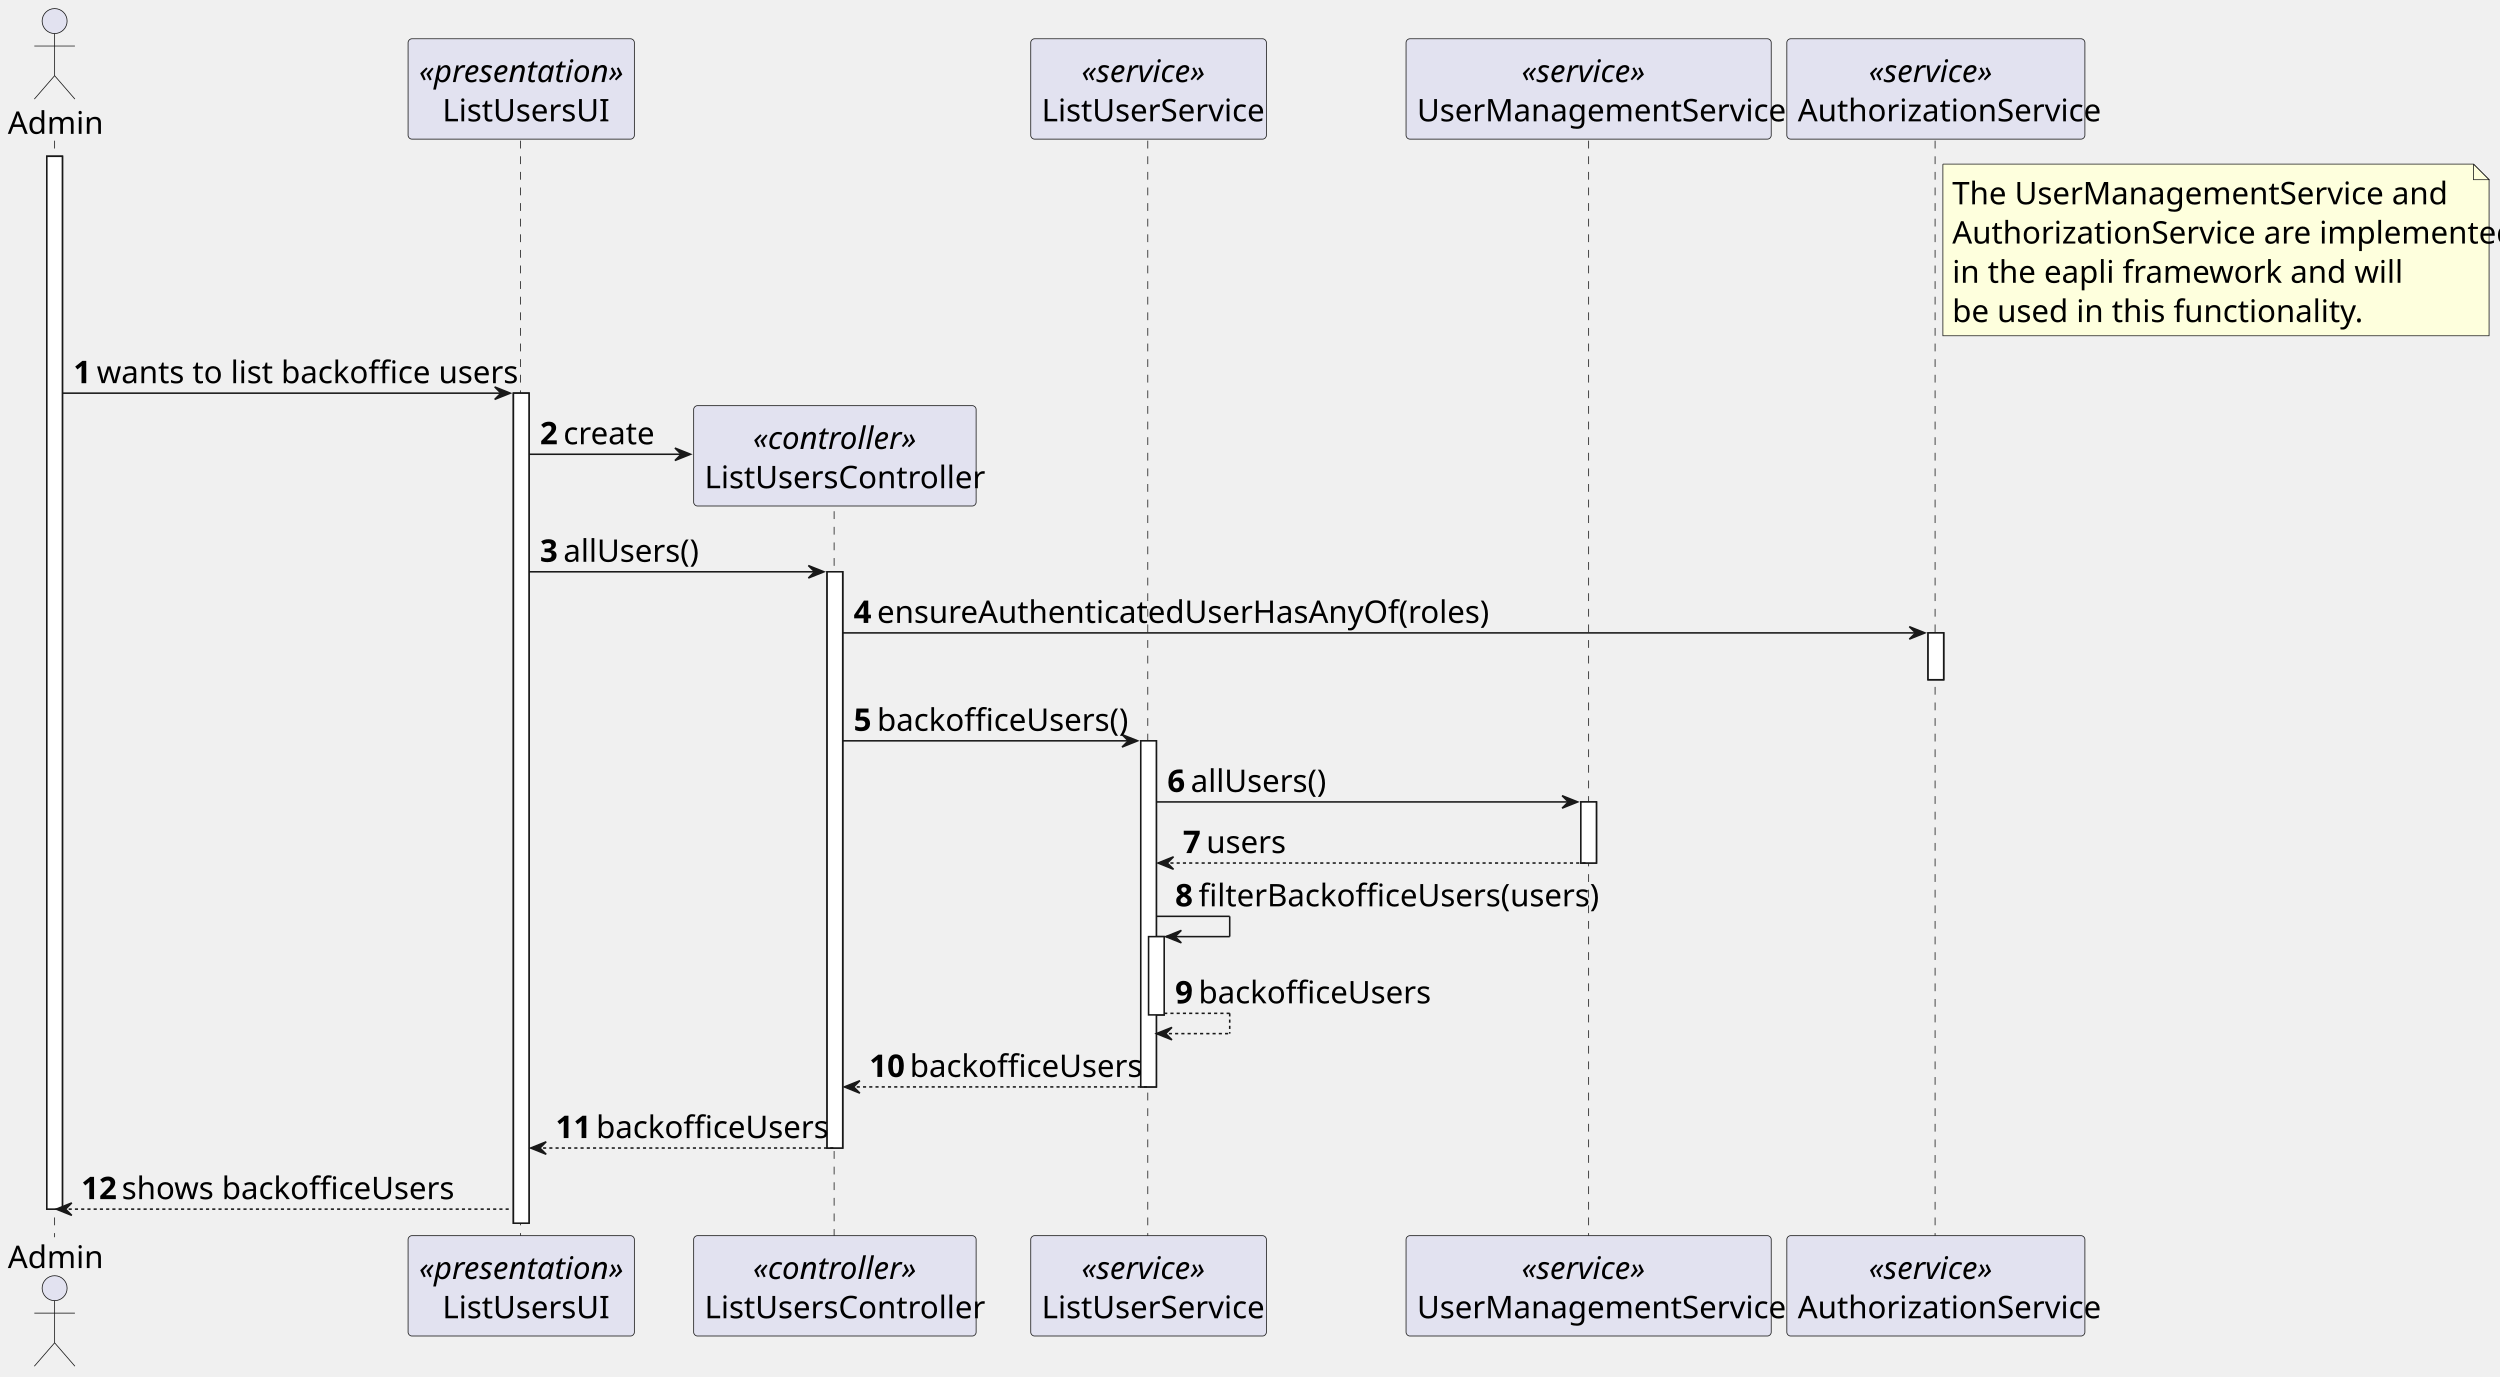
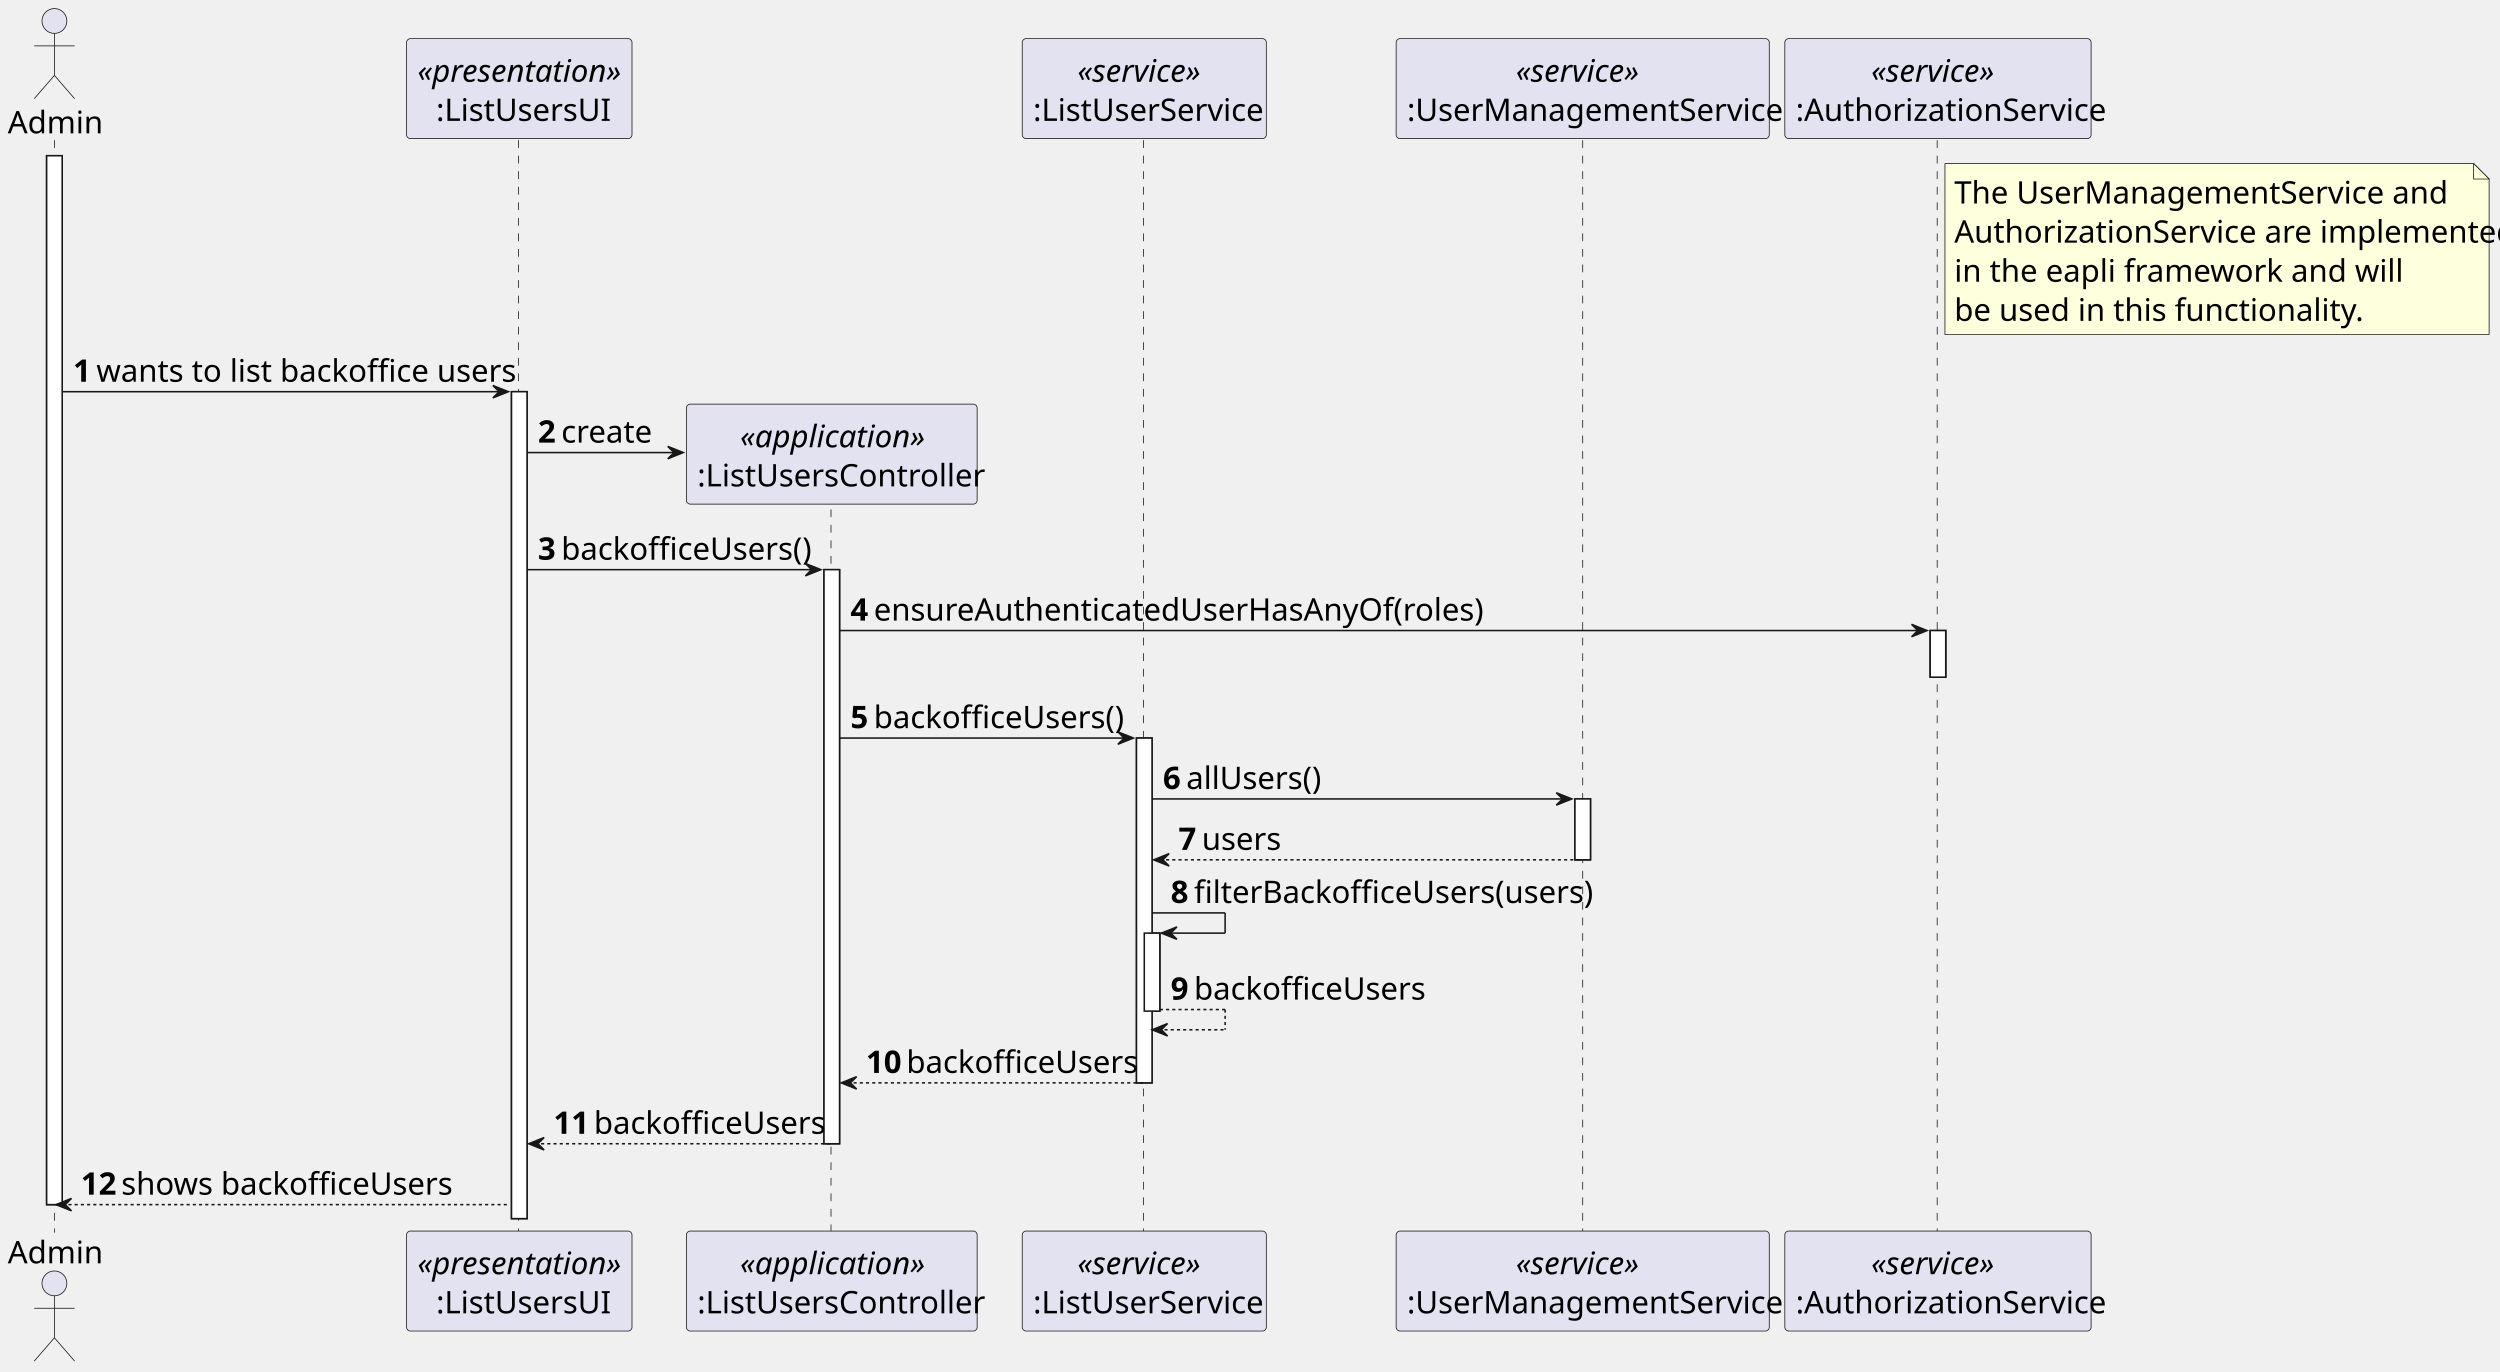
- <svg xmlns="http://www.w3.org/2000/svg" contentStyleType="text/css" height="882px" preserveAspectRatio="none" style="width:1602px;height:882px;background:#FFFFFF;" version="1.1" viewBox="0 0 1602 882" width="1602px" zoomAndPan="magnify">
+ <svg xmlns="http://www.w3.org/2000/svg" contentStyleType="text/css" height="882px" preserveAspectRatio="none" style="width:1608px;height:882px;background:#FFFFFF;" version="1.1" viewBox="0 0 1608 882" width="1608px" zoomAndPan="magnify">
  <defs />
  <g>
    <rect fill="#FFFFFF" height="674.656" style="stroke:#181818;stroke-width:1.0;" width="10" x="30" y="100.156" />
    <rect fill="#FFFFFF" height="531.875" style="stroke:#181818;stroke-width:1.0;" width="10" x="329" y="251.938" />
    <rect fill="#FFFFFF" height="369.25" style="stroke:#181818;stroke-width:1.0;" width="10" x="530" y="366.406" />
    <rect fill="#FFFFFF" height="221.781" style="stroke:#181818;stroke-width:1.0;" width="10" x="731" y="474.719" />
    <rect fill="#FFFFFF" height="50.156" style="stroke:#181818;stroke-width:1.0;" width="10" x="736" y="600.188" />
    <rect fill="#FFFFFF" height="39.156" style="stroke:#181818;stroke-width:1.0;" width="10" x="1013" y="513.875" />
-     <rect fill="#FFFFFF" height="30" style="stroke:#181818;stroke-width:1.0;" width="10" x="1235.5" y="405.562" />
+     <rect fill="#FFFFFF" height="30" style="stroke:#181818;stroke-width:1.0;" width="10" x="1241.5" y="405.562" />
    <line style="stroke:#181818;stroke-width:0.5;stroke-dasharray:5.0,5.0;" x1="35" x2="35" y1="90.156" y2="792.812" />
    <line style="stroke:#181818;stroke-width:0.5;stroke-dasharray:5.0,5.0;" x1="333.5" x2="333.5" y1="90.156" y2="792.812" />
    <line style="stroke:#181818;stroke-width:0.5;stroke-dasharray:5.0,5.0;" x1="534.5" x2="534.5" y1="307.594" y2="792.812" />
    <line style="stroke:#181818;stroke-width:0.5;stroke-dasharray:5.0,5.0;" x1="735.5" x2="735.5" y1="90.156" y2="792.812" />
    <line style="stroke:#181818;stroke-width:0.5;stroke-dasharray:5.0,5.0;" x1="1018" x2="1018" y1="90.156" y2="792.812" />
-     <line style="stroke:#181818;stroke-width:0.5;stroke-dasharray:5.0,5.0;" x1="1240" x2="1240" y1="90.156" y2="792.812" />
+     <line style="stroke:#181818;stroke-width:0.5;stroke-dasharray:5.0,5.0;" x1="1246" x2="1246" y1="90.156" y2="792.812" />
    <text fill="#000000" font-family="sans-serif" font-size="20" lengthAdjust="spacing" textLength="54" x="5" y="85.762">Admin</text>
    <ellipse cx="35" cy="13.5" fill="#E2E2F0" rx="8" ry="8" style="stroke:#181818;stroke-width:0.5;" />
    <path d="M35,21.5 L35,48.5 M22,29.5 L48,29.5 M35,48.5 L22,63.5 M35,48.5 L48,63.5 " fill="none" style="stroke:#181818;stroke-width:0.5;" />
    <text fill="#000000" font-family="sans-serif" font-size="20" lengthAdjust="spacing" textLength="54" x="5" y="812.574">Admin</text>
    <ellipse cx="35" cy="825.469" fill="#E2E2F0" rx="8" ry="8" style="stroke:#181818;stroke-width:0.5;" />
    <path d="M35,833.469 L35,860.469 M22,841.469 L48,841.469 M35,860.469 L22,875.469 M35,860.469 L48,875.469 " fill="none" style="stroke:#181818;stroke-width:0.5;" />
    <rect fill="#E2E2F0" height="64.312" rx="2.5" ry="2.5" style="stroke:#181818;stroke-width:0.5;" width="145" x="261.5" y="24.844" />
    <text fill="#000000" font-family="sans-serif" font-size="20" font-style="italic" lengthAdjust="spacing" textLength="131" x="268.5" y="52.605">«presentation»</text>
-     <text fill="#000000" font-family="sans-serif" font-size="20" lengthAdjust="spacing" textLength="101" x="283.5" y="77.762">ListUsersUI</text>
+     <text fill="#000000" font-family="sans-serif" font-size="20" lengthAdjust="spacing" textLength="107" x="280.5" y="77.762">:ListUsersUI</text>
    <rect fill="#E2E2F0" height="64.312" rx="2.5" ry="2.5" style="stroke:#181818;stroke-width:0.5;" width="145" x="261.5" y="791.812" />
    <text fill="#000000" font-family="sans-serif" font-size="20" font-style="italic" lengthAdjust="spacing" textLength="131" x="268.5" y="819.574">«presentation»</text>
-     <text fill="#000000" font-family="sans-serif" font-size="20" lengthAdjust="spacing" textLength="101" x="283.5" y="844.731">ListUsersUI</text>
-     <rect fill="#E2E2F0" height="64.312" rx="2.5" ry="2.5" style="stroke:#181818;stroke-width:0.5;" width="181" x="444.5" y="791.812" />
-     <text fill="#000000" font-family="sans-serif" font-size="20" font-style="italic" lengthAdjust="spacing" textLength="105" x="482.5" y="819.574">«controller»</text>
-     <text fill="#000000" font-family="sans-serif" font-size="20" lengthAdjust="spacing" textLength="167" x="451.5" y="844.731">ListUsersController</text>
-     <rect fill="#E2E2F0" height="64.312" rx="2.5" ry="2.5" style="stroke:#181818;stroke-width:0.5;" width="151" x="660.5" y="24.844" />
+     <text fill="#000000" font-family="sans-serif" font-size="20" lengthAdjust="spacing" textLength="107" x="280.5" y="844.731">:ListUsersUI</text>
+     <rect fill="#E2E2F0" height="64.312" rx="2.5" ry="2.5" style="stroke:#181818;stroke-width:0.5;" width="187" x="441.5" y="791.812" />
+     <text fill="#000000" font-family="sans-serif" font-size="20" font-style="italic" lengthAdjust="spacing" textLength="118" x="476" y="819.574">«application»</text>
+     <text fill="#000000" font-family="sans-serif" font-size="20" lengthAdjust="spacing" textLength="173" x="448.5" y="844.731">:ListUsersController</text>
+     <rect fill="#E2E2F0" height="64.312" rx="2.5" ry="2.5" style="stroke:#181818;stroke-width:0.5;" width="157" x="657.5" y="24.844" />
    <text fill="#000000" font-family="sans-serif" font-size="20" font-style="italic" lengthAdjust="spacing" textLength="86" x="693" y="52.605">«service»</text>
-     <text fill="#000000" font-family="sans-serif" font-size="20" lengthAdjust="spacing" textLength="137" x="667.5" y="77.762">ListUserService</text>
-     <rect fill="#E2E2F0" height="64.312" rx="2.5" ry="2.5" style="stroke:#181818;stroke-width:0.5;" width="151" x="660.5" y="791.812" />
+     <text fill="#000000" font-family="sans-serif" font-size="20" lengthAdjust="spacing" textLength="143" x="664.5" y="77.762">:ListUserService</text>
+     <rect fill="#E2E2F0" height="64.312" rx="2.5" ry="2.5" style="stroke:#181818;stroke-width:0.5;" width="157" x="657.5" y="791.812" />
    <text fill="#000000" font-family="sans-serif" font-size="20" font-style="italic" lengthAdjust="spacing" textLength="86" x="693" y="819.574">«service»</text>
-     <text fill="#000000" font-family="sans-serif" font-size="20" lengthAdjust="spacing" textLength="137" x="667.5" y="844.731">ListUserService</text>
-     <rect fill="#E2E2F0" height="64.312" rx="2.5" ry="2.5" style="stroke:#181818;stroke-width:0.5;" width="234" x="901" y="24.844" />
+     <text fill="#000000" font-family="sans-serif" font-size="20" lengthAdjust="spacing" textLength="143" x="664.5" y="844.731">:ListUserService</text>
+     <rect fill="#E2E2F0" height="64.312" rx="2.5" ry="2.5" style="stroke:#181818;stroke-width:0.5;" width="240" x="898" y="24.844" />
    <text fill="#000000" font-family="sans-serif" font-size="20" font-style="italic" lengthAdjust="spacing" textLength="86" x="975" y="52.605">«service»</text>
-     <text fill="#000000" font-family="sans-serif" font-size="20" lengthAdjust="spacing" textLength="220" x="908" y="77.762">UserManagementService</text>
-     <rect fill="#E2E2F0" height="64.312" rx="2.5" ry="2.5" style="stroke:#181818;stroke-width:0.5;" width="234" x="901" y="791.812" />
+     <text fill="#000000" font-family="sans-serif" font-size="20" lengthAdjust="spacing" textLength="226" x="905" y="77.762">:UserManagementService</text>
+     <rect fill="#E2E2F0" height="64.312" rx="2.5" ry="2.5" style="stroke:#181818;stroke-width:0.5;" width="240" x="898" y="791.812" />
    <text fill="#000000" font-family="sans-serif" font-size="20" font-style="italic" lengthAdjust="spacing" textLength="86" x="975" y="819.574">«service»</text>
-     <text fill="#000000" font-family="sans-serif" font-size="20" lengthAdjust="spacing" textLength="220" x="908" y="844.731">UserManagementService</text>
-     <rect fill="#E2E2F0" height="64.312" rx="2.5" ry="2.5" style="stroke:#181818;stroke-width:0.5;" width="191" x="1145" y="24.844" />
-     <text fill="#000000" font-family="sans-serif" font-size="20" font-style="italic" lengthAdjust="spacing" textLength="86" x="1197.5" y="52.605">«service»</text>
-     <text fill="#000000" font-family="sans-serif" font-size="20" lengthAdjust="spacing" textLength="177" x="1152" y="77.762">AuthorizationService</text>
-     <rect fill="#E2E2F0" height="64.312" rx="2.5" ry="2.5" style="stroke:#181818;stroke-width:0.5;" width="191" x="1145" y="791.812" />
-     <text fill="#000000" font-family="sans-serif" font-size="20" font-style="italic" lengthAdjust="spacing" textLength="86" x="1197.5" y="819.574">«service»</text>
-     <text fill="#000000" font-family="sans-serif" font-size="20" lengthAdjust="spacing" textLength="177" x="1152" y="844.731">AuthorizationService</text>
+     <text fill="#000000" font-family="sans-serif" font-size="20" lengthAdjust="spacing" textLength="226" x="905" y="844.731">:UserManagementService</text>
+     <rect fill="#E2E2F0" height="64.312" rx="2.5" ry="2.5" style="stroke:#181818;stroke-width:0.5;" width="197" x="1148" y="24.844" />
+     <text fill="#000000" font-family="sans-serif" font-size="20" font-style="italic" lengthAdjust="spacing" textLength="86" x="1203.5" y="52.605">«service»</text>
+     <text fill="#000000" font-family="sans-serif" font-size="20" lengthAdjust="spacing" textLength="183" x="1155" y="77.762">:AuthorizationService</text>
+     <rect fill="#E2E2F0" height="64.312" rx="2.5" ry="2.5" style="stroke:#181818;stroke-width:0.5;" width="197" x="1148" y="791.812" />
+     <text fill="#000000" font-family="sans-serif" font-size="20" font-style="italic" lengthAdjust="spacing" textLength="86" x="1203.5" y="819.574">«service»</text>
+     <text fill="#000000" font-family="sans-serif" font-size="20" lengthAdjust="spacing" textLength="183" x="1155" y="844.731">:AuthorizationService</text>
    <rect fill="#FFFFFF" height="674.656" style="stroke:#181818;stroke-width:1.0;" width="10" x="30" y="100.156" />
    <rect fill="#FFFFFF" height="531.875" style="stroke:#181818;stroke-width:1.0;" width="10" x="329" y="251.938" />
    <rect fill="#FFFFFF" height="369.25" style="stroke:#181818;stroke-width:1.0;" width="10" x="530" y="366.406" />
    <rect fill="#FFFFFF" height="221.781" style="stroke:#181818;stroke-width:1.0;" width="10" x="731" y="474.719" />
    <rect fill="#FFFFFF" height="50.156" style="stroke:#181818;stroke-width:1.0;" width="10" x="736" y="600.188" />
    <rect fill="#FFFFFF" height="39.156" style="stroke:#181818;stroke-width:1.0;" width="10" x="1013" y="513.875" />
-     <rect fill="#FFFFFF" height="30" style="stroke:#181818;stroke-width:1.0;" width="10" x="1235.5" y="405.562" />
-     <path d="M1245,105.156 L1245,215.156 L1595,215.156 L1595,115.156 L1585,105.156 L1245,105.156 " fill="#FEFFDD" style="stroke:#181818;stroke-width:0.5;" />
-     <path d="M1585,105.156 L1585,115.156 L1595,115.156 L1585,105.156 " fill="#FEFFDD" style="stroke:#181818;stroke-width:0.5;" />
-     <text fill="#000000" font-family="sans-serif" font-size="20" lengthAdjust="spacing" textLength="297" x="1251" y="130.918">The UserManagementService and</text>
-     <text fill="#000000" font-family="sans-serif" font-size="20" lengthAdjust="spacing" textLength="329" x="1251" y="156.074">AuthorizationService are implemented</text>
-     <text fill="#000000" font-family="sans-serif" font-size="20" lengthAdjust="spacing" textLength="265" x="1251" y="181.231">in the eapli framework and will</text>
-     <text fill="#000000" font-family="sans-serif" font-size="20" lengthAdjust="spacing" textLength="240" x="1251" y="206.387">be used in this functionality.</text>
+     <rect fill="#FFFFFF" height="30" style="stroke:#181818;stroke-width:1.0;" width="10" x="1241.5" y="405.562" />
+     <path d="M1251,105.156 L1251,215.156 L1601,215.156 L1601,115.156 L1591,105.156 L1251,105.156 " fill="#FEFFDD" style="stroke:#181818;stroke-width:0.5;" />
+     <path d="M1591,105.156 L1591,115.156 L1601,115.156 L1591,105.156 " fill="#FEFFDD" style="stroke:#181818;stroke-width:0.5;" />
+     <text fill="#000000" font-family="sans-serif" font-size="20" lengthAdjust="spacing" textLength="297" x="1257" y="130.918">The UserManagementService and</text>
+     <text fill="#000000" font-family="sans-serif" font-size="20" lengthAdjust="spacing" textLength="329" x="1257" y="156.074">AuthorizationService are implemented</text>
+     <text fill="#000000" font-family="sans-serif" font-size="20" lengthAdjust="spacing" textLength="265" x="1257" y="181.231">in the eapli framework and will</text>
+     <text fill="#000000" font-family="sans-serif" font-size="20" lengthAdjust="spacing" textLength="240" x="1257" y="206.387">be used in this functionality.</text>
    <polygon fill="#181818" points="317,247.938,327,251.938,317,255.938,321,251.938" style="stroke:#181818;stroke-width:1.0;" />
    <line style="stroke:#181818;stroke-width:1.0;" x1="40" x2="323" y1="251.938" y2="251.938" />
    <text fill="#000000" font-family="sans-serif" font-size="20" font-weight="bold" lengthAdjust="spacing" textLength="11" x="47" y="245.543">1</text>
    <text fill="#000000" font-family="sans-serif" font-size="20" lengthAdjust="spacing" textLength="255" x="62" y="245.543">wants to list backoffice users</text>
-     <polygon fill="#181818" points="432.5,287.094,442.5,291.094,432.5,295.094,436.5,291.094" style="stroke:#181818;stroke-width:1.0;" />
-     <line style="stroke:#181818;stroke-width:1.0;" x1="339" x2="438.5" y1="291.094" y2="291.094" />
+     <polygon fill="#181818" points="429.5,287.094,439.5,291.094,429.5,295.094,433.5,291.094" style="stroke:#181818;stroke-width:1.0;" />
+     <line style="stroke:#181818;stroke-width:1.0;" x1="339" x2="435.5" y1="291.094" y2="291.094" />
    <text fill="#000000" font-family="sans-serif" font-size="20" font-weight="bold" lengthAdjust="spacing" textLength="11" x="346" y="284.699">2</text>
    <text fill="#000000" font-family="sans-serif" font-size="20" lengthAdjust="spacing" textLength="56" x="361" y="284.699">create</text>
-     <rect fill="#E2E2F0" height="64.312" rx="2.5" ry="2.5" style="stroke:#181818;stroke-width:0.5;" width="181" x="444.5" y="259.938" />
-     <text fill="#000000" font-family="sans-serif" font-size="20" font-style="italic" lengthAdjust="spacing" textLength="105" x="482.5" y="287.699">«controller»</text>
-     <text fill="#000000" font-family="sans-serif" font-size="20" lengthAdjust="spacing" textLength="167" x="451.5" y="312.856">ListUsersController</text>
+     <rect fill="#E2E2F0" height="64.312" rx="2.5" ry="2.5" style="stroke:#181818;stroke-width:0.5;" width="187" x="441.5" y="259.938" />
+     <text fill="#000000" font-family="sans-serif" font-size="20" font-style="italic" lengthAdjust="spacing" textLength="118" x="476" y="287.699">«application»</text>
+     <text fill="#000000" font-family="sans-serif" font-size="20" lengthAdjust="spacing" textLength="173" x="448.5" y="312.856">:ListUsersController</text>
    <polygon fill="#181818" points="518,362.406,528,366.406,518,370.406,522,366.406" style="stroke:#181818;stroke-width:1.0;" />
    <line style="stroke:#181818;stroke-width:1.0;" x1="339" x2="524" y1="366.406" y2="366.406" />
    <text fill="#000000" font-family="sans-serif" font-size="20" font-weight="bold" lengthAdjust="spacing" textLength="11" x="346" y="360.012">3</text>
-     <text fill="#000000" font-family="sans-serif" font-size="20" lengthAdjust="spacing" textLength="84" x="361" y="360.012">allUsers()</text>
-     <polygon fill="#181818" points="1223.5,401.562,1233.5,405.562,1223.5,409.562,1227.5,405.562" style="stroke:#181818;stroke-width:1.0;" />
-     <line style="stroke:#181818;stroke-width:1.0;" x1="540" x2="1229.5" y1="405.562" y2="405.562" />
+     <text fill="#000000" font-family="sans-serif" font-size="20" lengthAdjust="spacing" textLength="155" x="361" y="360.012">backofficeUsers()</text>
+     <polygon fill="#181818" points="1229.5,401.562,1239.5,405.562,1229.5,409.562,1233.5,405.562" style="stroke:#181818;stroke-width:1.0;" />
+     <line style="stroke:#181818;stroke-width:1.0;" x1="540" x2="1235.5" y1="405.562" y2="405.562" />
    <text fill="#000000" font-family="sans-serif" font-size="20" font-weight="bold" lengthAdjust="spacing" textLength="11" x="547" y="399.168">4</text>
    <text fill="#000000" font-family="sans-serif" font-size="20" lengthAdjust="spacing" textLength="365" x="562" y="399.168">ensureAuthenticatedUserHasAnyOf(roles)</text>
    <polygon fill="#181818" points="719,470.719,729,474.719,719,478.719,723,474.719" style="stroke:#181818;stroke-width:1.0;" />
    <line style="stroke:#181818;stroke-width:1.0;" x1="540" x2="725" y1="474.719" y2="474.719" />
    <text fill="#000000" font-family="sans-serif" font-size="20" font-weight="bold" lengthAdjust="spacing" textLength="11" x="547" y="468.324">5</text>
    <text fill="#000000" font-family="sans-serif" font-size="20" lengthAdjust="spacing" textLength="155" x="562" y="468.324">backofficeUsers()</text>
    <polygon fill="#181818" points="1001,509.875,1011,513.875,1001,517.875,1005,513.875" style="stroke:#181818;stroke-width:1.0;" />
    <line style="stroke:#181818;stroke-width:1.0;" x1="741" x2="1007" y1="513.875" y2="513.875" />
    <text fill="#000000" font-family="sans-serif" font-size="20" font-weight="bold" lengthAdjust="spacing" textLength="11" x="748" y="507.481">6</text>
    <text fill="#000000" font-family="sans-serif" font-size="20" lengthAdjust="spacing" textLength="84" x="763" y="507.481">allUsers()</text>
    <polygon fill="#181818" points="752,549.031,742,553.031,752,557.031,748,553.031" style="stroke:#181818;stroke-width:1.0;" />
    <line style="stroke:#181818;stroke-width:1.0;stroke-dasharray:2.0,2.0;" x1="746" x2="1017" y1="553.031" y2="553.031" />
    <text fill="#000000" font-family="sans-serif" font-size="20" font-weight="bold" lengthAdjust="spacing" textLength="11" x="758" y="546.637">7</text>
    <text fill="#000000" font-family="sans-serif" font-size="20" lengthAdjust="spacing" textLength="48" x="773" y="546.637">users</text>
    <line style="stroke:#181818;stroke-width:1.0;" x1="741" x2="788" y1="587.188" y2="587.188" />
    <line style="stroke:#181818;stroke-width:1.0;" x1="788" x2="788" y1="587.188" y2="600.188" />
    <line style="stroke:#181818;stroke-width:1.0;" x1="747" x2="788" y1="600.188" y2="600.188" />
    <polygon fill="#181818" points="757,596.188,747,600.188,757,604.188,753,600.188" style="stroke:#181818;stroke-width:1.0;" />
    <text fill="#000000" font-family="sans-serif" font-size="20" font-weight="bold" lengthAdjust="spacing" textLength="11" x="753" y="580.793">8</text>
    <text fill="#000000" font-family="sans-serif" font-size="20" lengthAdjust="spacing" textLength="243" x="768" y="580.793">filterBackofficeUsers(users)</text>
    <line style="stroke:#181818;stroke-width:1.0;stroke-dasharray:2.0,2.0;" x1="746" x2="788" y1="649.344" y2="649.344" />
    <line style="stroke:#181818;stroke-width:1.0;stroke-dasharray:2.0,2.0;" x1="788" x2="788" y1="649.344" y2="662.344" />
    <line style="stroke:#181818;stroke-width:1.0;stroke-dasharray:2.0,2.0;" x1="741" x2="788" y1="662.344" y2="662.344" />
    <polygon fill="#181818" points="751,658.344,741,662.344,751,666.344,747,662.344" style="stroke:#181818;stroke-width:1.0;" />
    <text fill="#000000" font-family="sans-serif" font-size="20" font-weight="bold" lengthAdjust="spacing" textLength="11" x="753" y="642.949">9</text>
    <text fill="#000000" font-family="sans-serif" font-size="20" lengthAdjust="spacing" textLength="141" x="768" y="642.949">backofficeUsers</text>
    <polygon fill="#181818" points="551,692.5,541,696.5,551,700.5,547,696.5" style="stroke:#181818;stroke-width:1.0;" />
    <line style="stroke:#181818;stroke-width:1.0;stroke-dasharray:2.0,2.0;" x1="545" x2="735" y1="696.5" y2="696.5" />
    <text fill="#000000" font-family="sans-serif" font-size="20" font-weight="bold" lengthAdjust="spacing" textLength="22" x="557" y="690.106">10</text>
    <text fill="#000000" font-family="sans-serif" font-size="20" lengthAdjust="spacing" textLength="141" x="583" y="690.106">backofficeUsers</text>
    <polygon fill="#181818" points="350,731.656,340,735.656,350,739.656,346,735.656" style="stroke:#181818;stroke-width:1.0;" />
    <line style="stroke:#181818;stroke-width:1.0;stroke-dasharray:2.0,2.0;" x1="344" x2="534" y1="735.656" y2="735.656" />
    <text fill="#000000" font-family="sans-serif" font-size="20" font-weight="bold" lengthAdjust="spacing" textLength="22" x="356" y="729.262">11</text>
    <text fill="#000000" font-family="sans-serif" font-size="20" lengthAdjust="spacing" textLength="141" x="382" y="729.262">backofficeUsers</text>
    <polygon fill="#181818" points="46,770.812,36,774.812,46,778.812,42,774.812" style="stroke:#181818;stroke-width:1.0;" />
    <line style="stroke:#181818;stroke-width:1.0;stroke-dasharray:2.0,2.0;" x1="40" x2="328" y1="774.812" y2="774.812" />
    <text fill="#000000" font-family="sans-serif" font-size="20" font-weight="bold" lengthAdjust="spacing" textLength="22" x="52" y="768.418">12</text>
    <text fill="#000000" font-family="sans-serif" font-size="20" lengthAdjust="spacing" textLength="203" x="78" y="768.418">shows backofficeUsers</text>
  </g>
</svg>
